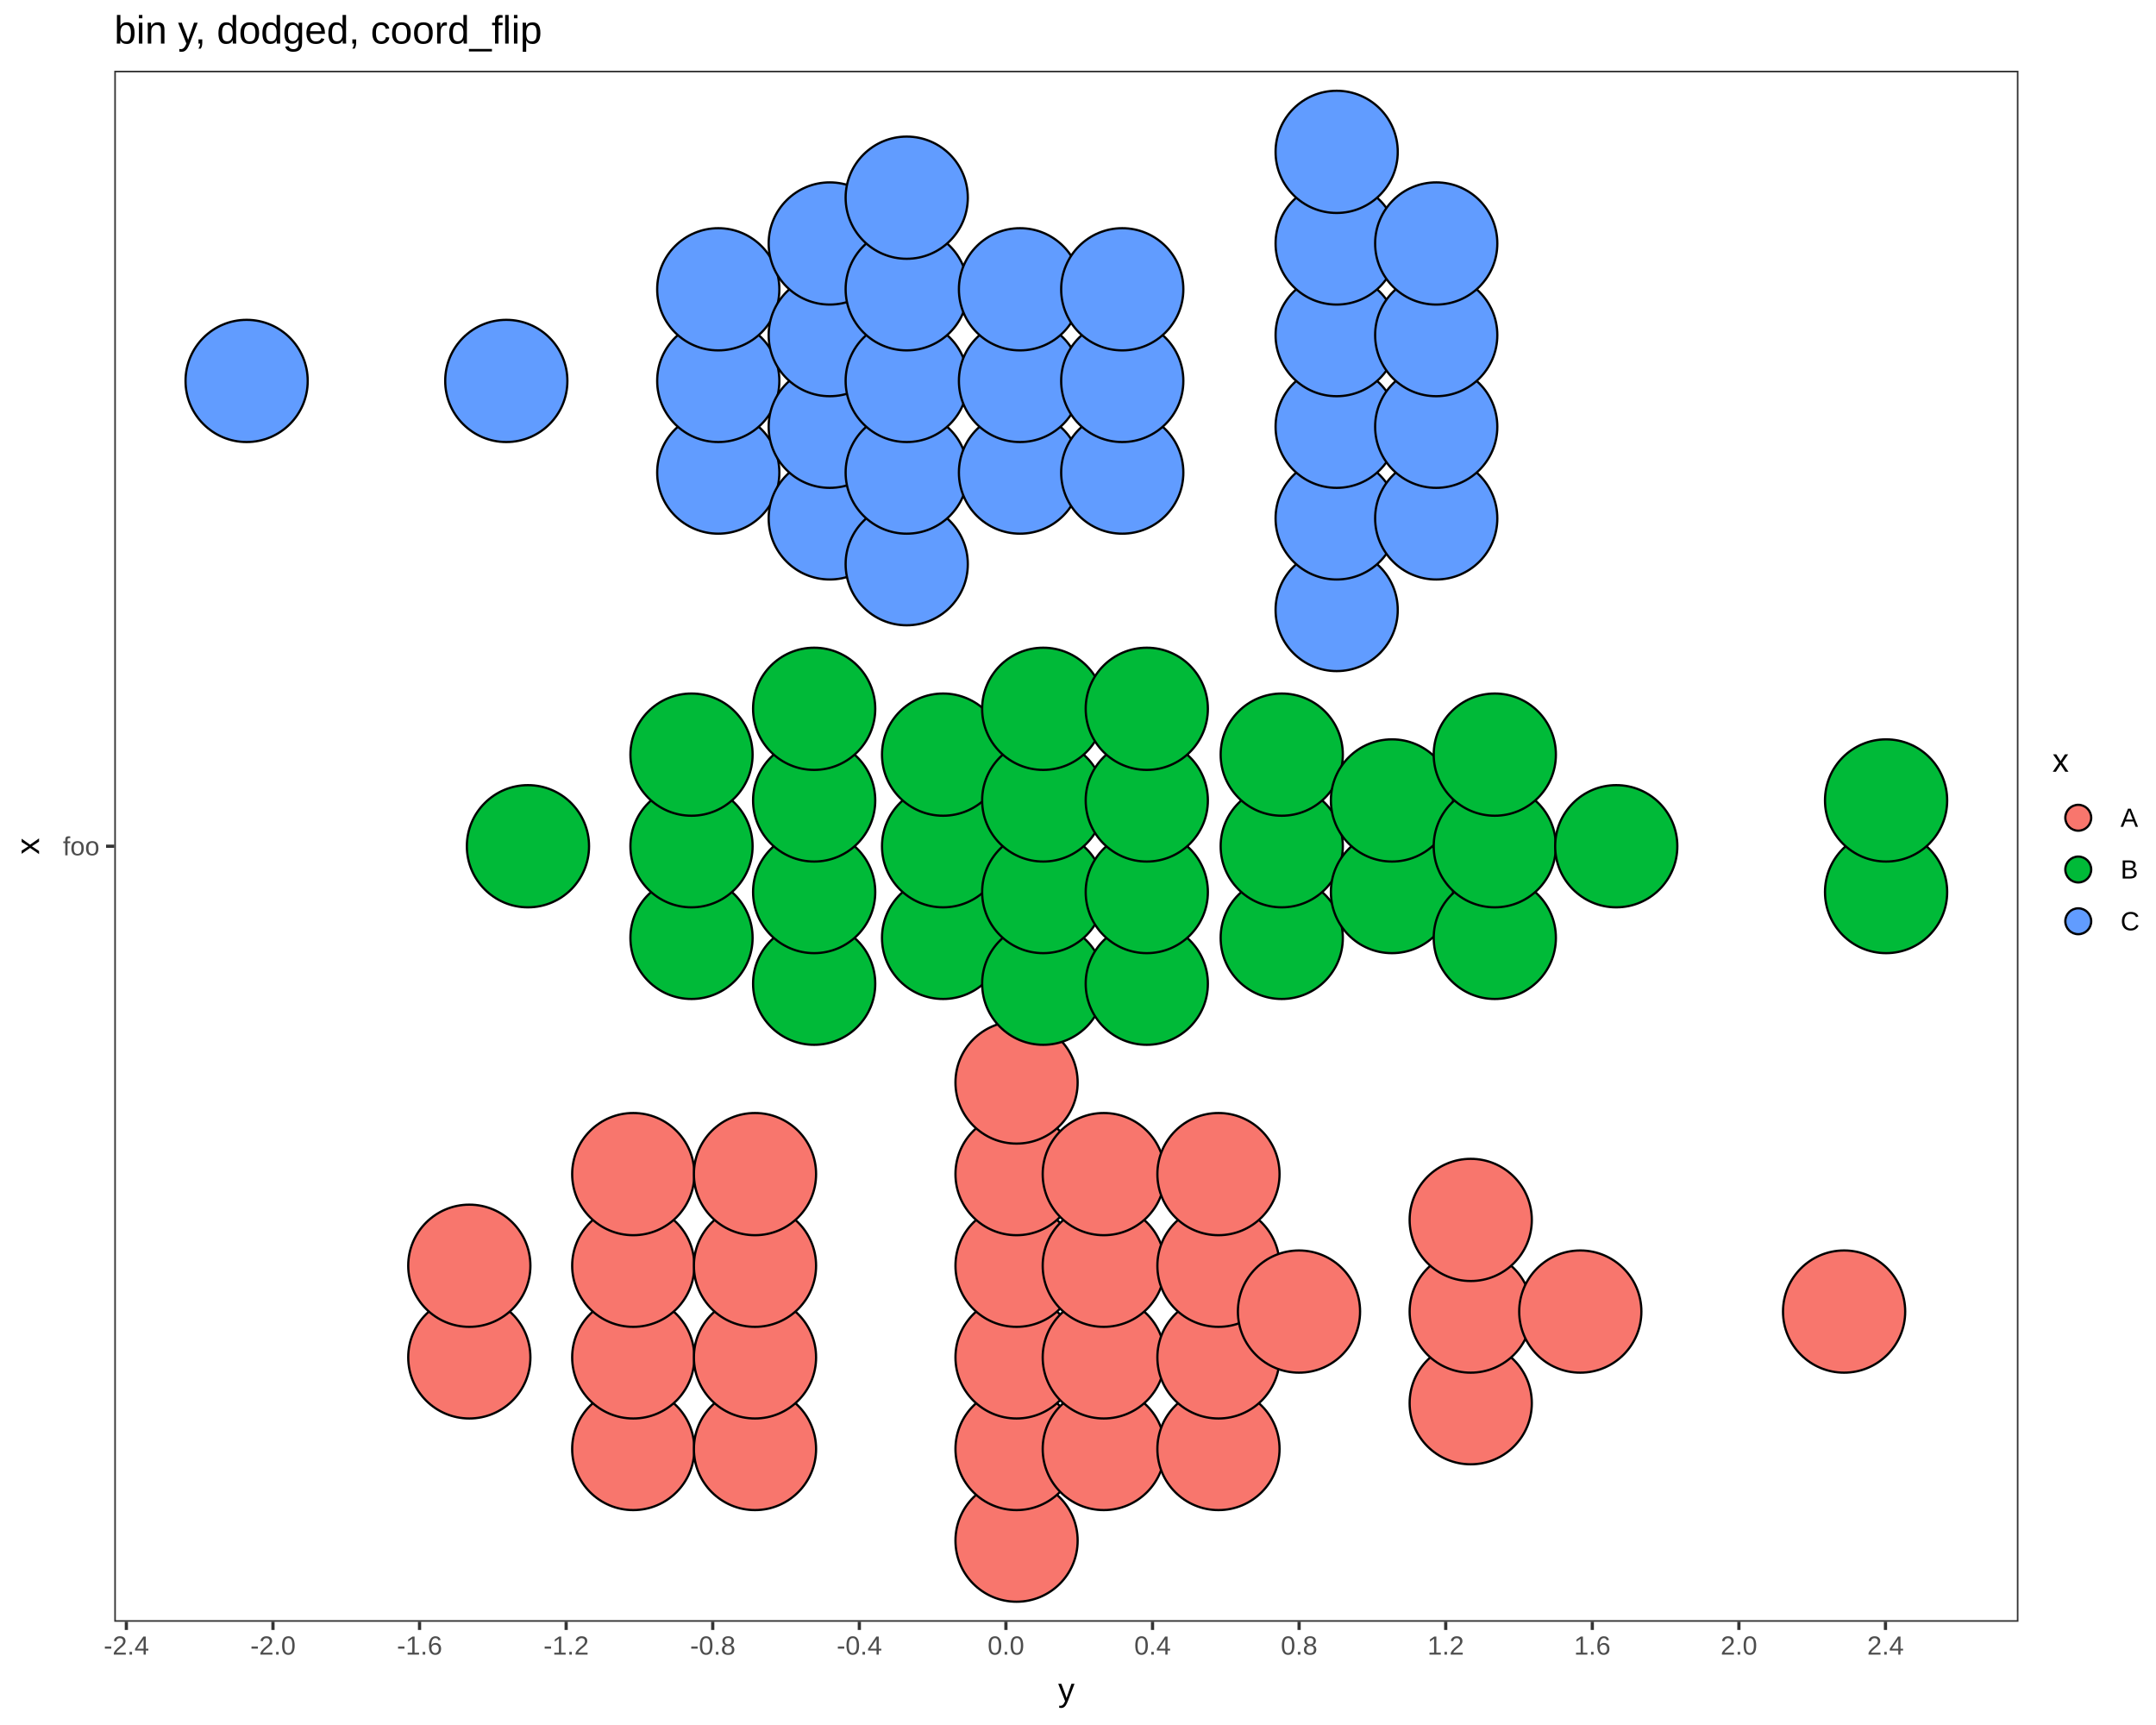
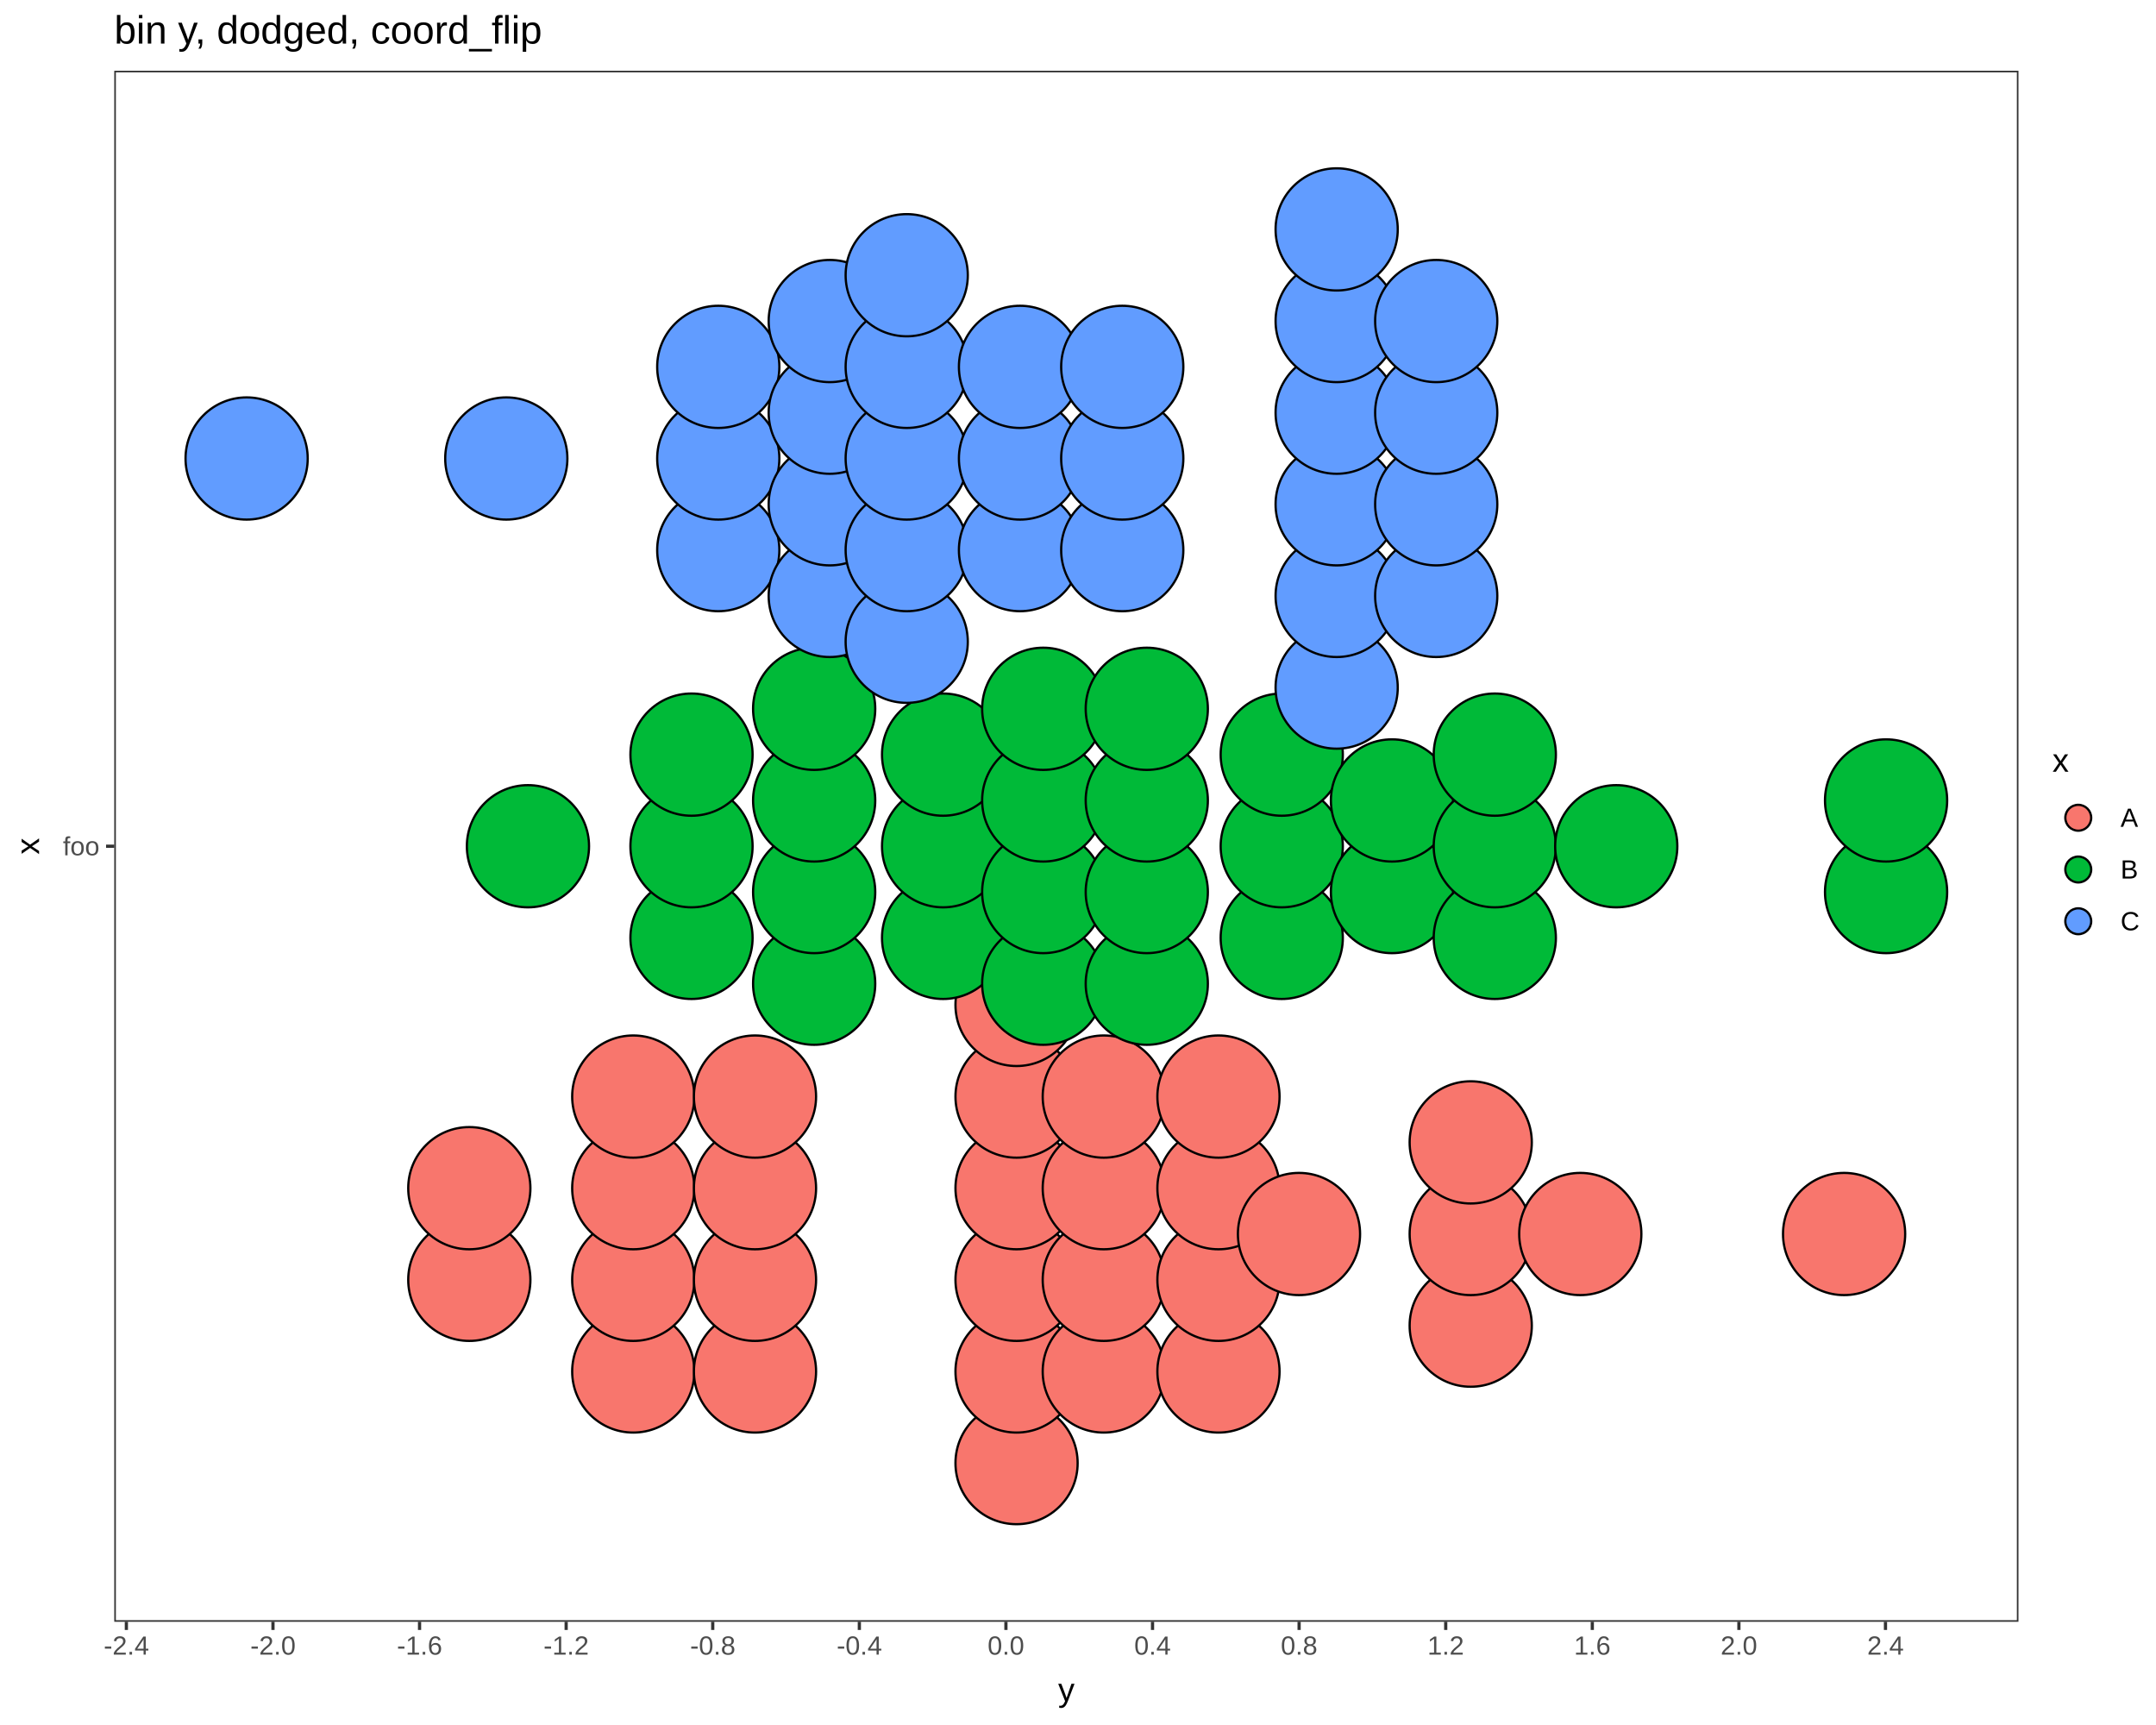
<svg xmlns="http://www.w3.org/2000/svg" viewBox="0 0 720.00 576.00">
  <defs>
    <style type="text/css">
    line, polyline, polygon, path, rect, circle {
      fill: none;
      stroke: #000000;
      stroke-linecap: round;
      stroke-linejoin: round;
      stroke-miterlimit: 10.00;
    }
  </style>
  </defs>
  <rect width="100%" height="100%" style="stroke: none; fill: #FFFFFF;" />
  <rect x="0.00" y="0.00" width="720.00" height="576.00" style="stroke-width: 1.07; stroke: #FFFFFF; fill: #FFFFFF;" />
  <defs>
    <clipPath id="cpMzguMTZ8Njc0LjA2fDU0MS41M3wyMy42Mg==">
      <rect x="38.16" y="23.62" width="635.91" height="517.91" />
    </clipPath>
  </defs>
  <rect x="38.16" y="23.62" width="635.91" height="517.91" style="stroke-width: 1.07; stroke: none; fill: #FFFFFF;" clip-path="url(#cpMzguMTZ8Njc0LjA2fDU0MS41M3wyMy42Mg==)" />
-   <circle cx="156.73" cy="453.25" r="15.30pt" style="stroke-width: 0.75; fill: #F8766D;" clip-path="url(#cpMzguMTZ8Njc0LjA2fDU0MS41M3wyMy42Mg==)" />
-   <circle cx="156.73" cy="422.65" r="15.30pt" style="stroke-width: 0.75; fill: #F8766D;" clip-path="url(#cpMzguMTZ8Njc0LjA2fDU0MS41M3wyMy42Mg==)" />
-   <circle cx="211.48" cy="483.84" r="15.30pt" style="stroke-width: 0.75; fill: #F8766D;" clip-path="url(#cpMzguMTZ8Njc0LjA2fDU0MS41M3wyMy42Mg==)" />
-   <circle cx="211.48" cy="453.25" r="15.30pt" style="stroke-width: 0.75; fill: #F8766D;" clip-path="url(#cpMzguMTZ8Njc0LjA2fDU0MS41M3wyMy42Mg==)" />
-   <circle cx="211.48" cy="422.65" r="15.30pt" style="stroke-width: 0.75; fill: #F8766D;" clip-path="url(#cpMzguMTZ8Njc0LjA2fDU0MS41M3wyMy42Mg==)" />
-   <circle cx="211.48" cy="392.05" r="15.30pt" style="stroke-width: 0.75; fill: #F8766D;" clip-path="url(#cpMzguMTZ8Njc0LjA2fDU0MS41M3wyMy42Mg==)" />
-   <circle cx="252.13" cy="483.84" r="15.30pt" style="stroke-width: 0.75; fill: #F8766D;" clip-path="url(#cpMzguMTZ8Njc0LjA2fDU0MS41M3wyMy42Mg==)" />
-   <circle cx="252.13" cy="453.25" r="15.30pt" style="stroke-width: 0.75; fill: #F8766D;" clip-path="url(#cpMzguMTZ8Njc0LjA2fDU0MS41M3wyMy42Mg==)" />
-   <circle cx="252.13" cy="422.65" r="15.30pt" style="stroke-width: 0.75; fill: #F8766D;" clip-path="url(#cpMzguMTZ8Njc0LjA2fDU0MS41M3wyMy42Mg==)" />
-   <circle cx="252.13" cy="392.05" r="15.30pt" style="stroke-width: 0.75; fill: #F8766D;" clip-path="url(#cpMzguMTZ8Njc0LjA2fDU0MS41M3wyMy42Mg==)" />
-   <circle cx="339.48" cy="514.44" r="15.30pt" style="stroke-width: 0.75; fill: #F8766D;" clip-path="url(#cpMzguMTZ8Njc0LjA2fDU0MS41M3wyMy42Mg==)" />
-   <circle cx="339.48" cy="483.84" r="15.30pt" style="stroke-width: 0.75; fill: #F8766D;" clip-path="url(#cpMzguMTZ8Njc0LjA2fDU0MS41M3wyMy42Mg==)" />
-   <circle cx="339.48" cy="453.25" r="15.30pt" style="stroke-width: 0.75; fill: #F8766D;" clip-path="url(#cpMzguMTZ8Njc0LjA2fDU0MS41M3wyMy42Mg==)" />
-   <circle cx="339.48" cy="422.65" r="15.30pt" style="stroke-width: 0.75; fill: #F8766D;" clip-path="url(#cpMzguMTZ8Njc0LjA2fDU0MS41M3wyMy42Mg==)" />
-   <circle cx="339.48" cy="392.05" r="15.30pt" style="stroke-width: 0.75; fill: #F8766D;" clip-path="url(#cpMzguMTZ8Njc0LjA2fDU0MS41M3wyMy42Mg==)" />
-   <circle cx="339.48" cy="361.46" r="15.30pt" style="stroke-width: 0.75; fill: #F8766D;" clip-path="url(#cpMzguMTZ8Njc0LjA2fDU0MS41M3wyMy42Mg==)" />
-   <circle cx="368.61" cy="483.84" r="15.30pt" style="stroke-width: 0.75; fill: #F8766D;" clip-path="url(#cpMzguMTZ8Njc0LjA2fDU0MS41M3wyMy42Mg==)" />
-   <circle cx="368.61" cy="453.25" r="15.30pt" style="stroke-width: 0.75; fill: #F8766D;" clip-path="url(#cpMzguMTZ8Njc0LjA2fDU0MS41M3wyMy42Mg==)" />
-   <circle cx="368.61" cy="422.65" r="15.30pt" style="stroke-width: 0.75; fill: #F8766D;" clip-path="url(#cpMzguMTZ8Njc0LjA2fDU0MS41M3wyMy42Mg==)" />
-   <circle cx="368.61" cy="392.05" r="15.30pt" style="stroke-width: 0.75; fill: #F8766D;" clip-path="url(#cpMzguMTZ8Njc0LjA2fDU0MS41M3wyMy42Mg==)" />
-   <circle cx="406.91" cy="483.84" r="15.30pt" style="stroke-width: 0.75; fill: #F8766D;" clip-path="url(#cpMzguMTZ8Njc0LjA2fDU0MS41M3wyMy42Mg==)" />
-   <circle cx="406.91" cy="453.25" r="15.30pt" style="stroke-width: 0.75; fill: #F8766D;" clip-path="url(#cpMzguMTZ8Njc0LjA2fDU0MS41M3wyMy42Mg==)" />
-   <circle cx="406.91" cy="422.65" r="15.30pt" style="stroke-width: 0.75; fill: #F8766D;" clip-path="url(#cpMzguMTZ8Njc0LjA2fDU0MS41M3wyMy42Mg==)" />
-   <circle cx="406.91" cy="392.05" r="15.30pt" style="stroke-width: 0.75; fill: #F8766D;" clip-path="url(#cpMzguMTZ8Njc0LjA2fDU0MS41M3wyMy42Mg==)" />
-   <circle cx="433.80" cy="437.95" r="15.30pt" style="stroke-width: 0.75; fill: #F8766D;" clip-path="url(#cpMzguMTZ8Njc0LjA2fDU0MS41M3wyMy42Mg==)" />
-   <circle cx="491.15" cy="468.55" r="15.30pt" style="stroke-width: 0.75; fill: #F8766D;" clip-path="url(#cpMzguMTZ8Njc0LjA2fDU0MS41M3wyMy42Mg==)" />
-   <circle cx="491.15" cy="437.95" r="15.30pt" style="stroke-width: 0.75; fill: #F8766D;" clip-path="url(#cpMzguMTZ8Njc0LjA2fDU0MS41M3wyMy42Mg==)" />
-   <circle cx="491.15" cy="407.35" r="15.30pt" style="stroke-width: 0.75; fill: #F8766D;" clip-path="url(#cpMzguMTZ8Njc0LjA2fDU0MS41M3wyMy42Mg==)" />
-   <circle cx="527.74" cy="437.95" r="15.30pt" style="stroke-width: 0.75; fill: #F8766D;" clip-path="url(#cpMzguMTZ8Njc0LjA2fDU0MS41M3wyMy42Mg==)" />
-   <circle cx="615.84" cy="437.95" r="15.30pt" style="stroke-width: 0.75; fill: #F8766D;" clip-path="url(#cpMzguMTZ8Njc0LjA2fDU0MS41M3wyMy42Mg==)" />
+   <circle cx="156.73" cy="427.35" r="15.30pt" style="stroke-width: 0.75; fill: #F8766D;" clip-path="url(#cpMzguMTZ8Njc0LjA2fDU0MS41M3wyMy42Mg==)" />
+   <circle cx="156.73" cy="396.75" r="15.30pt" style="stroke-width: 0.75; fill: #F8766D;" clip-path="url(#cpMzguMTZ8Njc0LjA2fDU0MS41M3wyMy42Mg==)" />
+   <circle cx="211.48" cy="457.95" r="15.30pt" style="stroke-width: 0.75; fill: #F8766D;" clip-path="url(#cpMzguMTZ8Njc0LjA2fDU0MS41M3wyMy42Mg==)" />
+   <circle cx="211.48" cy="427.35" r="15.30pt" style="stroke-width: 0.75; fill: #F8766D;" clip-path="url(#cpMzguMTZ8Njc0LjA2fDU0MS41M3wyMy42Mg==)" />
+   <circle cx="211.48" cy="396.75" r="15.30pt" style="stroke-width: 0.75; fill: #F8766D;" clip-path="url(#cpMzguMTZ8Njc0LjA2fDU0MS41M3wyMy42Mg==)" />
+   <circle cx="211.48" cy="366.16" r="15.30pt" style="stroke-width: 0.75; fill: #F8766D;" clip-path="url(#cpMzguMTZ8Njc0LjA2fDU0MS41M3wyMy42Mg==)" />
+   <circle cx="252.13" cy="457.95" r="15.30pt" style="stroke-width: 0.75; fill: #F8766D;" clip-path="url(#cpMzguMTZ8Njc0LjA2fDU0MS41M3wyMy42Mg==)" />
+   <circle cx="252.13" cy="427.35" r="15.30pt" style="stroke-width: 0.75; fill: #F8766D;" clip-path="url(#cpMzguMTZ8Njc0LjA2fDU0MS41M3wyMy42Mg==)" />
+   <circle cx="252.13" cy="396.75" r="15.30pt" style="stroke-width: 0.75; fill: #F8766D;" clip-path="url(#cpMzguMTZ8Njc0LjA2fDU0MS41M3wyMy42Mg==)" />
+   <circle cx="252.13" cy="366.16" r="15.30pt" style="stroke-width: 0.75; fill: #F8766D;" clip-path="url(#cpMzguMTZ8Njc0LjA2fDU0MS41M3wyMy42Mg==)" />
+   <circle cx="339.48" cy="488.55" r="15.30pt" style="stroke-width: 0.75; fill: #F8766D;" clip-path="url(#cpMzguMTZ8Njc0LjA2fDU0MS41M3wyMy42Mg==)" />
+   <circle cx="339.48" cy="457.95" r="15.30pt" style="stroke-width: 0.75; fill: #F8766D;" clip-path="url(#cpMzguMTZ8Njc0LjA2fDU0MS41M3wyMy42Mg==)" />
+   <circle cx="339.48" cy="427.35" r="15.30pt" style="stroke-width: 0.75; fill: #F8766D;" clip-path="url(#cpMzguMTZ8Njc0LjA2fDU0MS41M3wyMy42Mg==)" />
+   <circle cx="339.48" cy="396.75" r="15.30pt" style="stroke-width: 0.75; fill: #F8766D;" clip-path="url(#cpMzguMTZ8Njc0LjA2fDU0MS41M3wyMy42Mg==)" />
+   <circle cx="339.48" cy="366.16" r="15.30pt" style="stroke-width: 0.75; fill: #F8766D;" clip-path="url(#cpMzguMTZ8Njc0LjA2fDU0MS41M3wyMy42Mg==)" />
+   <circle cx="339.48" cy="335.56" r="15.30pt" style="stroke-width: 0.75; fill: #F8766D;" clip-path="url(#cpMzguMTZ8Njc0LjA2fDU0MS41M3wyMy42Mg==)" />
+   <circle cx="368.61" cy="457.95" r="15.30pt" style="stroke-width: 0.75; fill: #F8766D;" clip-path="url(#cpMzguMTZ8Njc0LjA2fDU0MS41M3wyMy42Mg==)" />
+   <circle cx="368.61" cy="427.35" r="15.30pt" style="stroke-width: 0.75; fill: #F8766D;" clip-path="url(#cpMzguMTZ8Njc0LjA2fDU0MS41M3wyMy42Mg==)" />
+   <circle cx="368.61" cy="396.75" r="15.30pt" style="stroke-width: 0.75; fill: #F8766D;" clip-path="url(#cpMzguMTZ8Njc0LjA2fDU0MS41M3wyMy42Mg==)" />
+   <circle cx="368.61" cy="366.16" r="15.30pt" style="stroke-width: 0.75; fill: #F8766D;" clip-path="url(#cpMzguMTZ8Njc0LjA2fDU0MS41M3wyMy42Mg==)" />
+   <circle cx="406.91" cy="457.95" r="15.30pt" style="stroke-width: 0.75; fill: #F8766D;" clip-path="url(#cpMzguMTZ8Njc0LjA2fDU0MS41M3wyMy42Mg==)" />
+   <circle cx="406.91" cy="427.35" r="15.30pt" style="stroke-width: 0.75; fill: #F8766D;" clip-path="url(#cpMzguMTZ8Njc0LjA2fDU0MS41M3wyMy42Mg==)" />
+   <circle cx="406.91" cy="396.75" r="15.30pt" style="stroke-width: 0.75; fill: #F8766D;" clip-path="url(#cpMzguMTZ8Njc0LjA2fDU0MS41M3wyMy42Mg==)" />
+   <circle cx="406.91" cy="366.16" r="15.30pt" style="stroke-width: 0.75; fill: #F8766D;" clip-path="url(#cpMzguMTZ8Njc0LjA2fDU0MS41M3wyMy42Mg==)" />
+   <circle cx="433.80" cy="412.05" r="15.30pt" style="stroke-width: 0.75; fill: #F8766D;" clip-path="url(#cpMzguMTZ8Njc0LjA2fDU0MS41M3wyMy42Mg==)" />
+   <circle cx="491.15" cy="442.65" r="15.30pt" style="stroke-width: 0.75; fill: #F8766D;" clip-path="url(#cpMzguMTZ8Njc0LjA2fDU0MS41M3wyMy42Mg==)" />
+   <circle cx="491.15" cy="412.05" r="15.30pt" style="stroke-width: 0.75; fill: #F8766D;" clip-path="url(#cpMzguMTZ8Njc0LjA2fDU0MS41M3wyMy42Mg==)" />
+   <circle cx="491.15" cy="381.46" r="15.30pt" style="stroke-width: 0.75; fill: #F8766D;" clip-path="url(#cpMzguMTZ8Njc0LjA2fDU0MS41M3wyMy42Mg==)" />
+   <circle cx="527.74" cy="412.05" r="15.30pt" style="stroke-width: 0.75; fill: #F8766D;" clip-path="url(#cpMzguMTZ8Njc0LjA2fDU0MS41M3wyMy42Mg==)" />
+   <circle cx="615.84" cy="412.05" r="15.30pt" style="stroke-width: 0.75; fill: #F8766D;" clip-path="url(#cpMzguMTZ8Njc0LjA2fDU0MS41M3wyMy42Mg==)" />
  <circle cx="176.31" cy="282.57" r="15.30pt" style="stroke-width: 0.75; fill: #00BA38;" clip-path="url(#cpMzguMTZ8Njc0LjA2fDU0MS41M3wyMy42Mg==)" />
  <circle cx="230.93" cy="313.17" r="15.30pt" style="stroke-width: 0.75; fill: #00BA38;" clip-path="url(#cpMzguMTZ8Njc0LjA2fDU0MS41M3wyMy42Mg==)" />
  <circle cx="230.93" cy="282.57" r="15.30pt" style="stroke-width: 0.75; fill: #00BA38;" clip-path="url(#cpMzguMTZ8Njc0LjA2fDU0MS41M3wyMy42Mg==)" />
  <circle cx="230.93" cy="251.98" r="15.30pt" style="stroke-width: 0.75; fill: #00BA38;" clip-path="url(#cpMzguMTZ8Njc0LjA2fDU0MS41M3wyMy42Mg==)" />
  <circle cx="271.89" cy="328.47" r="15.30pt" style="stroke-width: 0.75; fill: #00BA38;" clip-path="url(#cpMzguMTZ8Njc0LjA2fDU0MS41M3wyMy42Mg==)" />
  <circle cx="271.89" cy="297.87" r="15.30pt" style="stroke-width: 0.75; fill: #00BA38;" clip-path="url(#cpMzguMTZ8Njc0LjA2fDU0MS41M3wyMy42Mg==)" />
  <circle cx="271.89" cy="267.28" r="15.30pt" style="stroke-width: 0.75; fill: #00BA38;" clip-path="url(#cpMzguMTZ8Njc0LjA2fDU0MS41M3wyMy42Mg==)" />
  <circle cx="271.89" cy="236.68" r="15.30pt" style="stroke-width: 0.75; fill: #00BA38;" clip-path="url(#cpMzguMTZ8Njc0LjA2fDU0MS41M3wyMy42Mg==)" />
  <circle cx="314.95" cy="313.17" r="15.30pt" style="stroke-width: 0.75; fill: #00BA38;" clip-path="url(#cpMzguMTZ8Njc0LjA2fDU0MS41M3wyMy42Mg==)" />
  <circle cx="314.95" cy="282.57" r="15.30pt" style="stroke-width: 0.75; fill: #00BA38;" clip-path="url(#cpMzguMTZ8Njc0LjA2fDU0MS41M3wyMy42Mg==)" />
  <circle cx="314.95" cy="251.98" r="15.30pt" style="stroke-width: 0.75; fill: #00BA38;" clip-path="url(#cpMzguMTZ8Njc0LjA2fDU0MS41M3wyMy42Mg==)" />
  <circle cx="348.39" cy="328.47" r="15.30pt" style="stroke-width: 0.75; fill: #00BA38;" clip-path="url(#cpMzguMTZ8Njc0LjA2fDU0MS41M3wyMy42Mg==)" />
  <circle cx="348.39" cy="297.87" r="15.30pt" style="stroke-width: 0.75; fill: #00BA38;" clip-path="url(#cpMzguMTZ8Njc0LjA2fDU0MS41M3wyMy42Mg==)" />
  <circle cx="348.39" cy="267.28" r="15.30pt" style="stroke-width: 0.75; fill: #00BA38;" clip-path="url(#cpMzguMTZ8Njc0LjA2fDU0MS41M3wyMy42Mg==)" />
  <circle cx="348.39" cy="236.68" r="15.30pt" style="stroke-width: 0.75; fill: #00BA38;" clip-path="url(#cpMzguMTZ8Njc0LjA2fDU0MS41M3wyMy42Mg==)" />
  <circle cx="382.97" cy="328.47" r="15.30pt" style="stroke-width: 0.75; fill: #00BA38;" clip-path="url(#cpMzguMTZ8Njc0LjA2fDU0MS41M3wyMy42Mg==)" />
  <circle cx="382.97" cy="297.87" r="15.30pt" style="stroke-width: 0.75; fill: #00BA38;" clip-path="url(#cpMzguMTZ8Njc0LjA2fDU0MS41M3wyMy42Mg==)" />
  <circle cx="382.97" cy="267.28" r="15.30pt" style="stroke-width: 0.75; fill: #00BA38;" clip-path="url(#cpMzguMTZ8Njc0LjA2fDU0MS41M3wyMy42Mg==)" />
  <circle cx="382.97" cy="236.68" r="15.30pt" style="stroke-width: 0.75; fill: #00BA38;" clip-path="url(#cpMzguMTZ8Njc0LjA2fDU0MS41M3wyMy42Mg==)" />
  <circle cx="428.04" cy="313.17" r="15.30pt" style="stroke-width: 0.75; fill: #00BA38;" clip-path="url(#cpMzguMTZ8Njc0LjA2fDU0MS41M3wyMy42Mg==)" />
  <circle cx="428.04" cy="282.57" r="15.30pt" style="stroke-width: 0.75; fill: #00BA38;" clip-path="url(#cpMzguMTZ8Njc0LjA2fDU0MS41M3wyMy42Mg==)" />
  <circle cx="428.04" cy="251.98" r="15.30pt" style="stroke-width: 0.75; fill: #00BA38;" clip-path="url(#cpMzguMTZ8Njc0LjA2fDU0MS41M3wyMy42Mg==)" />
  <circle cx="464.85" cy="297.87" r="15.30pt" style="stroke-width: 0.75; fill: #00BA38;" clip-path="url(#cpMzguMTZ8Njc0LjA2fDU0MS41M3wyMy42Mg==)" />
  <circle cx="464.85" cy="267.28" r="15.30pt" style="stroke-width: 0.75; fill: #00BA38;" clip-path="url(#cpMzguMTZ8Njc0LjA2fDU0MS41M3wyMy42Mg==)" />
  <circle cx="499.19" cy="313.17" r="15.30pt" style="stroke-width: 0.75; fill: #00BA38;" clip-path="url(#cpMzguMTZ8Njc0LjA2fDU0MS41M3wyMy42Mg==)" />
  <circle cx="499.19" cy="282.57" r="15.30pt" style="stroke-width: 0.75; fill: #00BA38;" clip-path="url(#cpMzguMTZ8Njc0LjA2fDU0MS41M3wyMy42Mg==)" />
  <circle cx="499.19" cy="251.98" r="15.30pt" style="stroke-width: 0.75; fill: #00BA38;" clip-path="url(#cpMzguMTZ8Njc0LjA2fDU0MS41M3wyMy42Mg==)" />
  <circle cx="539.75" cy="282.57" r="15.30pt" style="stroke-width: 0.75; fill: #00BA38;" clip-path="url(#cpMzguMTZ8Njc0LjA2fDU0MS41M3wyMy42Mg==)" />
  <circle cx="629.86" cy="297.87" r="15.30pt" style="stroke-width: 0.75; fill: #00BA38;" clip-path="url(#cpMzguMTZ8Njc0LjA2fDU0MS41M3wyMy42Mg==)" />
  <circle cx="629.86" cy="267.28" r="15.30pt" style="stroke-width: 0.75; fill: #00BA38;" clip-path="url(#cpMzguMTZ8Njc0LjA2fDU0MS41M3wyMy42Mg==)" />
-   <circle cx="82.36" cy="127.20" r="15.30pt" style="stroke-width: 0.75; fill: #619CFF;" clip-path="url(#cpMzguMTZ8Njc0LjA2fDU0MS41M3wyMy42Mg==)" />
-   <circle cx="169.08" cy="127.20" r="15.30pt" style="stroke-width: 0.75; fill: #619CFF;" clip-path="url(#cpMzguMTZ8Njc0LjA2fDU0MS41M3wyMy42Mg==)" />
-   <circle cx="239.87" cy="157.80" r="15.30pt" style="stroke-width: 0.75; fill: #619CFF;" clip-path="url(#cpMzguMTZ8Njc0LjA2fDU0MS41M3wyMy42Mg==)" />
-   <circle cx="239.87" cy="127.20" r="15.30pt" style="stroke-width: 0.75; fill: #619CFF;" clip-path="url(#cpMzguMTZ8Njc0LjA2fDU0MS41M3wyMy42Mg==)" />
-   <circle cx="239.87" cy="96.60" r="15.30pt" style="stroke-width: 0.75; fill: #619CFF;" clip-path="url(#cpMzguMTZ8Njc0LjA2fDU0MS41M3wyMy42Mg==)" />
-   <circle cx="277.10" cy="173.10" r="15.30pt" style="stroke-width: 0.75; fill: #619CFF;" clip-path="url(#cpMzguMTZ8Njc0LjA2fDU0MS41M3wyMy42Mg==)" />
-   <circle cx="277.10" cy="142.50" r="15.30pt" style="stroke-width: 0.75; fill: #619CFF;" clip-path="url(#cpMzguMTZ8Njc0LjA2fDU0MS41M3wyMy42Mg==)" />
-   <circle cx="277.10" cy="111.90" r="15.30pt" style="stroke-width: 0.75; fill: #619CFF;" clip-path="url(#cpMzguMTZ8Njc0LjA2fDU0MS41M3wyMy42Mg==)" />
-   <circle cx="277.10" cy="81.30" r="15.30pt" style="stroke-width: 0.75; fill: #619CFF;" clip-path="url(#cpMzguMTZ8Njc0LjA2fDU0MS41M3wyMy42Mg==)" />
-   <circle cx="302.80" cy="188.39" r="15.30pt" style="stroke-width: 0.75; fill: #619CFF;" clip-path="url(#cpMzguMTZ8Njc0LjA2fDU0MS41M3wyMy42Mg==)" />
-   <circle cx="302.80" cy="157.80" r="15.30pt" style="stroke-width: 0.75; fill: #619CFF;" clip-path="url(#cpMzguMTZ8Njc0LjA2fDU0MS41M3wyMy42Mg==)" />
-   <circle cx="302.80" cy="127.20" r="15.30pt" style="stroke-width: 0.75; fill: #619CFF;" clip-path="url(#cpMzguMTZ8Njc0LjA2fDU0MS41M3wyMy42Mg==)" />
-   <circle cx="302.80" cy="96.60" r="15.30pt" style="stroke-width: 0.75; fill: #619CFF;" clip-path="url(#cpMzguMTZ8Njc0LjA2fDU0MS41M3wyMy42Mg==)" />
-   <circle cx="302.80" cy="66.01" r="15.30pt" style="stroke-width: 0.75; fill: #619CFF;" clip-path="url(#cpMzguMTZ8Njc0LjA2fDU0MS41M3wyMy42Mg==)" />
-   <circle cx="340.63" cy="157.80" r="15.30pt" style="stroke-width: 0.75; fill: #619CFF;" clip-path="url(#cpMzguMTZ8Njc0LjA2fDU0MS41M3wyMy42Mg==)" />
-   <circle cx="340.63" cy="127.20" r="15.30pt" style="stroke-width: 0.75; fill: #619CFF;" clip-path="url(#cpMzguMTZ8Njc0LjA2fDU0MS41M3wyMy42Mg==)" />
-   <circle cx="340.63" cy="96.60" r="15.30pt" style="stroke-width: 0.75; fill: #619CFF;" clip-path="url(#cpMzguMTZ8Njc0LjA2fDU0MS41M3wyMy42Mg==)" />
-   <circle cx="374.78" cy="157.80" r="15.30pt" style="stroke-width: 0.75; fill: #619CFF;" clip-path="url(#cpMzguMTZ8Njc0LjA2fDU0MS41M3wyMy42Mg==)" />
-   <circle cx="374.78" cy="127.20" r="15.30pt" style="stroke-width: 0.75; fill: #619CFF;" clip-path="url(#cpMzguMTZ8Njc0LjA2fDU0MS41M3wyMy42Mg==)" />
-   <circle cx="374.78" cy="96.60" r="15.30pt" style="stroke-width: 0.75; fill: #619CFF;" clip-path="url(#cpMzguMTZ8Njc0LjA2fDU0MS41M3wyMy42Mg==)" />
-   <circle cx="446.38" cy="203.69" r="15.30pt" style="stroke-width: 0.75; fill: #619CFF;" clip-path="url(#cpMzguMTZ8Njc0LjA2fDU0MS41M3wyMy42Mg==)" />
-   <circle cx="446.38" cy="173.10" r="15.30pt" style="stroke-width: 0.75; fill: #619CFF;" clip-path="url(#cpMzguMTZ8Njc0LjA2fDU0MS41M3wyMy42Mg==)" />
-   <circle cx="446.38" cy="142.50" r="15.30pt" style="stroke-width: 0.75; fill: #619CFF;" clip-path="url(#cpMzguMTZ8Njc0LjA2fDU0MS41M3wyMy42Mg==)" />
-   <circle cx="446.38" cy="111.90" r="15.30pt" style="stroke-width: 0.75; fill: #619CFF;" clip-path="url(#cpMzguMTZ8Njc0LjA2fDU0MS41M3wyMy42Mg==)" />
-   <circle cx="446.38" cy="81.30" r="15.30pt" style="stroke-width: 0.75; fill: #619CFF;" clip-path="url(#cpMzguMTZ8Njc0LjA2fDU0MS41M3wyMy42Mg==)" />
-   <circle cx="446.38" cy="50.71" r="15.30pt" style="stroke-width: 0.75; fill: #619CFF;" clip-path="url(#cpMzguMTZ8Njc0LjA2fDU0MS41M3wyMy42Mg==)" />
-   <circle cx="479.63" cy="173.10" r="15.30pt" style="stroke-width: 0.75; fill: #619CFF;" clip-path="url(#cpMzguMTZ8Njc0LjA2fDU0MS41M3wyMy42Mg==)" />
-   <circle cx="479.63" cy="142.50" r="15.30pt" style="stroke-width: 0.75; fill: #619CFF;" clip-path="url(#cpMzguMTZ8Njc0LjA2fDU0MS41M3wyMy42Mg==)" />
-   <circle cx="479.63" cy="111.90" r="15.30pt" style="stroke-width: 0.75; fill: #619CFF;" clip-path="url(#cpMzguMTZ8Njc0LjA2fDU0MS41M3wyMy42Mg==)" />
-   <circle cx="479.63" cy="81.30" r="15.30pt" style="stroke-width: 0.75; fill: #619CFF;" clip-path="url(#cpMzguMTZ8Njc0LjA2fDU0MS41M3wyMy42Mg==)" />
+   <circle cx="82.36" cy="153.10" r="15.30pt" style="stroke-width: 0.75; fill: #619CFF;" clip-path="url(#cpMzguMTZ8Njc0LjA2fDU0MS41M3wyMy42Mg==)" />
+   <circle cx="169.08" cy="153.10" r="15.30pt" style="stroke-width: 0.75; fill: #619CFF;" clip-path="url(#cpMzguMTZ8Njc0LjA2fDU0MS41M3wyMy42Mg==)" />
+   <circle cx="239.87" cy="183.69" r="15.30pt" style="stroke-width: 0.75; fill: #619CFF;" clip-path="url(#cpMzguMTZ8Njc0LjA2fDU0MS41M3wyMy42Mg==)" />
+   <circle cx="239.87" cy="153.10" r="15.30pt" style="stroke-width: 0.75; fill: #619CFF;" clip-path="url(#cpMzguMTZ8Njc0LjA2fDU0MS41M3wyMy42Mg==)" />
+   <circle cx="239.87" cy="122.50" r="15.30pt" style="stroke-width: 0.75; fill: #619CFF;" clip-path="url(#cpMzguMTZ8Njc0LjA2fDU0MS41M3wyMy42Mg==)" />
+   <circle cx="277.10" cy="198.99" r="15.30pt" style="stroke-width: 0.75; fill: #619CFF;" clip-path="url(#cpMzguMTZ8Njc0LjA2fDU0MS41M3wyMy42Mg==)" />
+   <circle cx="277.10" cy="168.39" r="15.30pt" style="stroke-width: 0.75; fill: #619CFF;" clip-path="url(#cpMzguMTZ8Njc0LjA2fDU0MS41M3wyMy42Mg==)" />
+   <circle cx="277.10" cy="137.80" r="15.30pt" style="stroke-width: 0.75; fill: #619CFF;" clip-path="url(#cpMzguMTZ8Njc0LjA2fDU0MS41M3wyMy42Mg==)" />
+   <circle cx="277.10" cy="107.20" r="15.30pt" style="stroke-width: 0.75; fill: #619CFF;" clip-path="url(#cpMzguMTZ8Njc0LjA2fDU0MS41M3wyMy42Mg==)" />
+   <circle cx="302.80" cy="214.29" r="15.30pt" style="stroke-width: 0.75; fill: #619CFF;" clip-path="url(#cpMzguMTZ8Njc0LjA2fDU0MS41M3wyMy42Mg==)" />
+   <circle cx="302.80" cy="183.69" r="15.30pt" style="stroke-width: 0.75; fill: #619CFF;" clip-path="url(#cpMzguMTZ8Njc0LjA2fDU0MS41M3wyMy42Mg==)" />
+   <circle cx="302.80" cy="153.10" r="15.30pt" style="stroke-width: 0.75; fill: #619CFF;" clip-path="url(#cpMzguMTZ8Njc0LjA2fDU0MS41M3wyMy42Mg==)" />
+   <circle cx="302.80" cy="122.50" r="15.30pt" style="stroke-width: 0.75; fill: #619CFF;" clip-path="url(#cpMzguMTZ8Njc0LjA2fDU0MS41M3wyMy42Mg==)" />
+   <circle cx="302.80" cy="91.90" r="15.30pt" style="stroke-width: 0.75; fill: #619CFF;" clip-path="url(#cpMzguMTZ8Njc0LjA2fDU0MS41M3wyMy42Mg==)" />
+   <circle cx="340.63" cy="183.69" r="15.30pt" style="stroke-width: 0.75; fill: #619CFF;" clip-path="url(#cpMzguMTZ8Njc0LjA2fDU0MS41M3wyMy42Mg==)" />
+   <circle cx="340.63" cy="153.10" r="15.30pt" style="stroke-width: 0.75; fill: #619CFF;" clip-path="url(#cpMzguMTZ8Njc0LjA2fDU0MS41M3wyMy42Mg==)" />
+   <circle cx="340.63" cy="122.50" r="15.30pt" style="stroke-width: 0.75; fill: #619CFF;" clip-path="url(#cpMzguMTZ8Njc0LjA2fDU0MS41M3wyMy42Mg==)" />
+   <circle cx="374.78" cy="183.69" r="15.30pt" style="stroke-width: 0.75; fill: #619CFF;" clip-path="url(#cpMzguMTZ8Njc0LjA2fDU0MS41M3wyMy42Mg==)" />
+   <circle cx="374.78" cy="153.10" r="15.30pt" style="stroke-width: 0.75; fill: #619CFF;" clip-path="url(#cpMzguMTZ8Njc0LjA2fDU0MS41M3wyMy42Mg==)" />
+   <circle cx="374.78" cy="122.50" r="15.30pt" style="stroke-width: 0.75; fill: #619CFF;" clip-path="url(#cpMzguMTZ8Njc0LjA2fDU0MS41M3wyMy42Mg==)" />
+   <circle cx="446.38" cy="229.59" r="15.30pt" style="stroke-width: 0.75; fill: #619CFF;" clip-path="url(#cpMzguMTZ8Njc0LjA2fDU0MS41M3wyMy42Mg==)" />
+   <circle cx="446.38" cy="198.99" r="15.30pt" style="stroke-width: 0.75; fill: #619CFF;" clip-path="url(#cpMzguMTZ8Njc0LjA2fDU0MS41M3wyMy42Mg==)" />
+   <circle cx="446.38" cy="168.39" r="15.30pt" style="stroke-width: 0.75; fill: #619CFF;" clip-path="url(#cpMzguMTZ8Njc0LjA2fDU0MS41M3wyMy42Mg==)" />
+   <circle cx="446.38" cy="137.80" r="15.30pt" style="stroke-width: 0.75; fill: #619CFF;" clip-path="url(#cpMzguMTZ8Njc0LjA2fDU0MS41M3wyMy42Mg==)" />
+   <circle cx="446.38" cy="107.20" r="15.30pt" style="stroke-width: 0.75; fill: #619CFF;" clip-path="url(#cpMzguMTZ8Njc0LjA2fDU0MS41M3wyMy42Mg==)" />
+   <circle cx="446.38" cy="76.60" r="15.30pt" style="stroke-width: 0.75; fill: #619CFF;" clip-path="url(#cpMzguMTZ8Njc0LjA2fDU0MS41M3wyMy42Mg==)" />
+   <circle cx="479.63" cy="198.99" r="15.30pt" style="stroke-width: 0.75; fill: #619CFF;" clip-path="url(#cpMzguMTZ8Njc0LjA2fDU0MS41M3wyMy42Mg==)" />
+   <circle cx="479.63" cy="168.39" r="15.30pt" style="stroke-width: 0.75; fill: #619CFF;" clip-path="url(#cpMzguMTZ8Njc0LjA2fDU0MS41M3wyMy42Mg==)" />
+   <circle cx="479.63" cy="137.80" r="15.30pt" style="stroke-width: 0.75; fill: #619CFF;" clip-path="url(#cpMzguMTZ8Njc0LjA2fDU0MS41M3wyMy42Mg==)" />
+   <circle cx="479.63" cy="107.20" r="15.30pt" style="stroke-width: 0.75; fill: #619CFF;" clip-path="url(#cpMzguMTZ8Njc0LjA2fDU0MS41M3wyMy42Mg==)" />
  <rect x="38.16" y="23.62" width="635.91" height="517.91" style="stroke-width: 1.07; stroke: #333333;" clip-path="url(#cpMzguMTZ8Njc0LjA2fDU0MS41M3wyMy42Mg==)" />
  <defs>
    <clipPath id="cpMC4wMHw3MjAuMDB8NTc2LjAwfDAuMDA=">
      <rect x="0.00" y="0.00" width="720.00" height="576.00" />
    </clipPath>
  </defs>
  <g clip-path="url(#cpMC4wMHw3MjAuMDB8NTc2LjAwfDAuMDA=)">
    <text x="21.01" y="285.60" style="font-size: 8.80px; fill: #4D4D4D; font-family: Liberation Sans;" textLength="12.22px" lengthAdjust="spacingAndGlyphs">foo</text>
  </g>
  <polyline points="35.42,282.57 38.16,282.57 " style="stroke-width: 1.07; stroke: #333333; stroke-linecap: butt;" clip-path="url(#cpMC4wMHw3MjAuMDB8NTc2LjAwfDAuMDA=)" />
  <polyline points="42.20,544.27 42.20,541.53 " style="stroke-width: 1.07; stroke: #333333; stroke-linecap: butt;" clip-path="url(#cpMC4wMHw3MjAuMDB8NTc2LjAwfDAuMDA=)" />
  <polyline points="91.16,544.27 91.16,541.53 " style="stroke-width: 1.07; stroke: #333333; stroke-linecap: butt;" clip-path="url(#cpMC4wMHw3MjAuMDB8NTc2LjAwfDAuMDA=)" />
  <polyline points="140.11,544.27 140.11,541.53 " style="stroke-width: 1.07; stroke: #333333; stroke-linecap: butt;" clip-path="url(#cpMC4wMHw3MjAuMDB8NTc2LjAwfDAuMDA=)" />
  <polyline points="189.07,544.27 189.07,541.53 " style="stroke-width: 1.07; stroke: #333333; stroke-linecap: butt;" clip-path="url(#cpMC4wMHw3MjAuMDB8NTc2LjAwfDAuMDA=)" />
  <polyline points="238.02,544.27 238.02,541.53 " style="stroke-width: 1.07; stroke: #333333; stroke-linecap: butt;" clip-path="url(#cpMC4wMHw3MjAuMDB8NTc2LjAwfDAuMDA=)" />
  <polyline points="286.98,544.27 286.98,541.53 " style="stroke-width: 1.07; stroke: #333333; stroke-linecap: butt;" clip-path="url(#cpMC4wMHw3MjAuMDB8NTc2LjAwfDAuMDA=)" />
  <polyline points="335.93,544.27 335.93,541.53 " style="stroke-width: 1.07; stroke: #333333; stroke-linecap: butt;" clip-path="url(#cpMC4wMHw3MjAuMDB8NTc2LjAwfDAuMDA=)" />
  <polyline points="384.89,544.27 384.89,541.53 " style="stroke-width: 1.07; stroke: #333333; stroke-linecap: butt;" clip-path="url(#cpMC4wMHw3MjAuMDB8NTc2LjAwfDAuMDA=)" />
  <polyline points="433.84,544.27 433.84,541.53 " style="stroke-width: 1.07; stroke: #333333; stroke-linecap: butt;" clip-path="url(#cpMC4wMHw3MjAuMDB8NTc2LjAwfDAuMDA=)" />
  <polyline points="482.80,544.27 482.80,541.53 " style="stroke-width: 1.07; stroke: #333333; stroke-linecap: butt;" clip-path="url(#cpMC4wMHw3MjAuMDB8NTc2LjAwfDAuMDA=)" />
  <polyline points="531.75,544.27 531.75,541.53 " style="stroke-width: 1.07; stroke: #333333; stroke-linecap: butt;" clip-path="url(#cpMC4wMHw3MjAuMDB8NTc2LjAwfDAuMDA=)" />
  <polyline points="580.71,544.27 580.71,541.53 " style="stroke-width: 1.07; stroke: #333333; stroke-linecap: butt;" clip-path="url(#cpMC4wMHw3MjAuMDB8NTc2LjAwfDAuMDA=)" />
  <polyline points="629.66,544.27 629.66,541.53 " style="stroke-width: 1.07; stroke: #333333; stroke-linecap: butt;" clip-path="url(#cpMC4wMHw3MjAuMDB8NTc2LjAwfDAuMDA=)" />
  <g clip-path="url(#cpMC4wMHw3MjAuMDB8NTc2LjAwfDAuMDA=)">
    <text x="34.63" y="552.51" style="font-size: 8.80px; fill: #4D4D4D; font-family: Liberation Sans;" textLength="15.14px" lengthAdjust="spacingAndGlyphs">-2.4</text>
  </g>
  <g clip-path="url(#cpMC4wMHw3MjAuMDB8NTc2LjAwfDAuMDA=)">
    <text x="83.59" y="552.51" style="font-size: 8.80px; fill: #4D4D4D; font-family: Liberation Sans;" textLength="15.14px" lengthAdjust="spacingAndGlyphs">-2.0</text>
  </g>
  <g clip-path="url(#cpMC4wMHw3MjAuMDB8NTc2LjAwfDAuMDA=)">
    <text x="132.54" y="552.51" style="font-size: 8.80px; fill: #4D4D4D; font-family: Liberation Sans;" textLength="15.14px" lengthAdjust="spacingAndGlyphs">-1.6</text>
  </g>
  <g clip-path="url(#cpMC4wMHw3MjAuMDB8NTc2LjAwfDAuMDA=)">
    <text x="181.50" y="552.51" style="font-size: 8.80px; fill: #4D4D4D; font-family: Liberation Sans;" textLength="15.14px" lengthAdjust="spacingAndGlyphs">-1.2</text>
  </g>
  <g clip-path="url(#cpMC4wMHw3MjAuMDB8NTc2LjAwfDAuMDA=)">
    <text x="230.45" y="552.51" style="font-size: 8.80px; fill: #4D4D4D; font-family: Liberation Sans;" textLength="15.14px" lengthAdjust="spacingAndGlyphs">-0.8</text>
  </g>
  <g clip-path="url(#cpMC4wMHw3MjAuMDB8NTc2LjAwfDAuMDA=)">
    <text x="279.41" y="552.51" style="font-size: 8.80px; fill: #4D4D4D; font-family: Liberation Sans;" textLength="15.14px" lengthAdjust="spacingAndGlyphs">-0.4</text>
  </g>
  <g clip-path="url(#cpMC4wMHw3MjAuMDB8NTc2LjAwfDAuMDA=)">
    <text x="329.82" y="552.51" style="font-size: 8.80px; fill: #4D4D4D; font-family: Liberation Sans;" textLength="12.22px" lengthAdjust="spacingAndGlyphs">0.0</text>
  </g>
  <g clip-path="url(#cpMC4wMHw3MjAuMDB8NTc2LjAwfDAuMDA=)">
    <text x="378.78" y="552.51" style="font-size: 8.80px; fill: #4D4D4D; font-family: Liberation Sans;" textLength="12.22px" lengthAdjust="spacingAndGlyphs">0.4</text>
  </g>
  <g clip-path="url(#cpMC4wMHw3MjAuMDB8NTc2LjAwfDAuMDA=)">
    <text x="427.73" y="552.51" style="font-size: 8.80px; fill: #4D4D4D; font-family: Liberation Sans;" textLength="12.22px" lengthAdjust="spacingAndGlyphs">0.8</text>
  </g>
  <g clip-path="url(#cpMC4wMHw3MjAuMDB8NTc2LjAwfDAuMDA=)">
    <text x="476.69" y="552.51" style="font-size: 8.80px; fill: #4D4D4D; font-family: Liberation Sans;" textLength="12.22px" lengthAdjust="spacingAndGlyphs">1.2</text>
  </g>
  <g clip-path="url(#cpMC4wMHw3MjAuMDB8NTc2LjAwfDAuMDA=)">
    <text x="525.64" y="552.51" style="font-size: 8.80px; fill: #4D4D4D; font-family: Liberation Sans;" textLength="12.22px" lengthAdjust="spacingAndGlyphs">1.6</text>
  </g>
  <g clip-path="url(#cpMC4wMHw3MjAuMDB8NTc2LjAwfDAuMDA=)">
    <text x="574.60" y="552.51" style="font-size: 8.80px; fill: #4D4D4D; font-family: Liberation Sans;" textLength="12.22px" lengthAdjust="spacingAndGlyphs">2.0</text>
  </g>
  <g clip-path="url(#cpMC4wMHw3MjAuMDB8NTc2LjAwfDAuMDA=)">
    <text x="623.55" y="552.51" style="font-size: 8.80px; fill: #4D4D4D; font-family: Liberation Sans;" textLength="12.22px" lengthAdjust="spacingAndGlyphs">2.4</text>
  </g>
  <g clip-path="url(#cpMC4wMHw3MjAuMDB8NTc2LjAwfDAuMDA=)">
    <text x="353.36" y="568.04" style="font-size: 11.00px; font-family: Liberation Sans;" textLength="5.50px" lengthAdjust="spacingAndGlyphs">y</text>
  </g>
  <g clip-path="url(#cpMC4wMHw3MjAuMDB8NTc2LjAwfDAuMDA=)">
    <text transform="translate(13.04,285.32) rotate(-90)" style="font-size: 11.00px; font-family: Liberation Sans;" textLength="5.50px" lengthAdjust="spacingAndGlyphs">x</text>
  </g>
  <rect x="685.40" y="248.89" width="29.12" height="67.37" style="stroke-width: 1.07; stroke: none; fill: #FFFFFF;" clip-path="url(#cpMC4wMHw3MjAuMDB8NTc2LjAwfDAuMDA=)" />
  <g clip-path="url(#cpMC4wMHw3MjAuMDB8NTc2LjAwfDAuMDA=)">
    <text x="685.40" y="257.70" style="font-size: 11.00px; font-family: Liberation Sans;" textLength="5.50px" lengthAdjust="spacingAndGlyphs">x</text>
  </g>
  <rect x="685.40" y="264.42" width="17.28" height="17.28" style="stroke-width: 1.07; stroke: none; fill: #FFFFFF;" clip-path="url(#cpMC4wMHw3MjAuMDB8NTc2LjAwfDAuMDA=)" />
  <circle cx="694.04" cy="273.06" r="3.24pt" style="stroke-width: 0.75; fill: #F8766D;" clip-path="url(#cpMC4wMHw3MjAuMDB8NTc2LjAwfDAuMDA=)" />
  <rect x="685.40" y="281.70" width="17.28" height="17.28" style="stroke-width: 1.07; stroke: none; fill: #FFFFFF;" clip-path="url(#cpMC4wMHw3MjAuMDB8NTc2LjAwfDAuMDA=)" />
  <circle cx="694.04" cy="290.34" r="3.24pt" style="stroke-width: 0.75; fill: #00BA38;" clip-path="url(#cpMC4wMHw3MjAuMDB8NTc2LjAwfDAuMDA=)" />
  <rect x="685.40" y="298.98" width="17.28" height="17.28" style="stroke-width: 1.07; stroke: none; fill: #FFFFFF;" clip-path="url(#cpMC4wMHw3MjAuMDB8NTc2LjAwfDAuMDA=)" />
  <circle cx="694.04" cy="307.62" r="3.24pt" style="stroke-width: 0.75; fill: #619CFF;" clip-path="url(#cpMC4wMHw3MjAuMDB8NTc2LjAwfDAuMDA=)" />
  <g clip-path="url(#cpMC4wMHw3MjAuMDB8NTc2LjAwfDAuMDA=)">
    <text x="708.16" y="276.08" style="font-size: 8.80px; font-family: Liberation Sans;" textLength="5.88px" lengthAdjust="spacingAndGlyphs">A</text>
  </g>
  <g clip-path="url(#cpMC4wMHw3MjAuMDB8NTc2LjAwfDAuMDA=)">
    <text x="708.16" y="293.36" style="font-size: 8.80px; font-family: Liberation Sans;" textLength="5.88px" lengthAdjust="spacingAndGlyphs">B</text>
  </g>
  <g clip-path="url(#cpMC4wMHw3MjAuMDB8NTc2LjAwfDAuMDA=)">
    <text x="708.16" y="310.64" style="font-size: 8.80px; font-family: Liberation Sans;" textLength="6.36px" lengthAdjust="spacingAndGlyphs">C</text>
  </g>
  <g clip-path="url(#cpMC4wMHw3MjAuMDB8NTc2LjAwfDAuMDA=)">
    <text x="38.16" y="14.56" style="font-size: 13.20px; font-family: Liberation Sans;" textLength="142.61px" lengthAdjust="spacingAndGlyphs">bin y, dodged, coord_flip</text>
  </g>
</svg>
